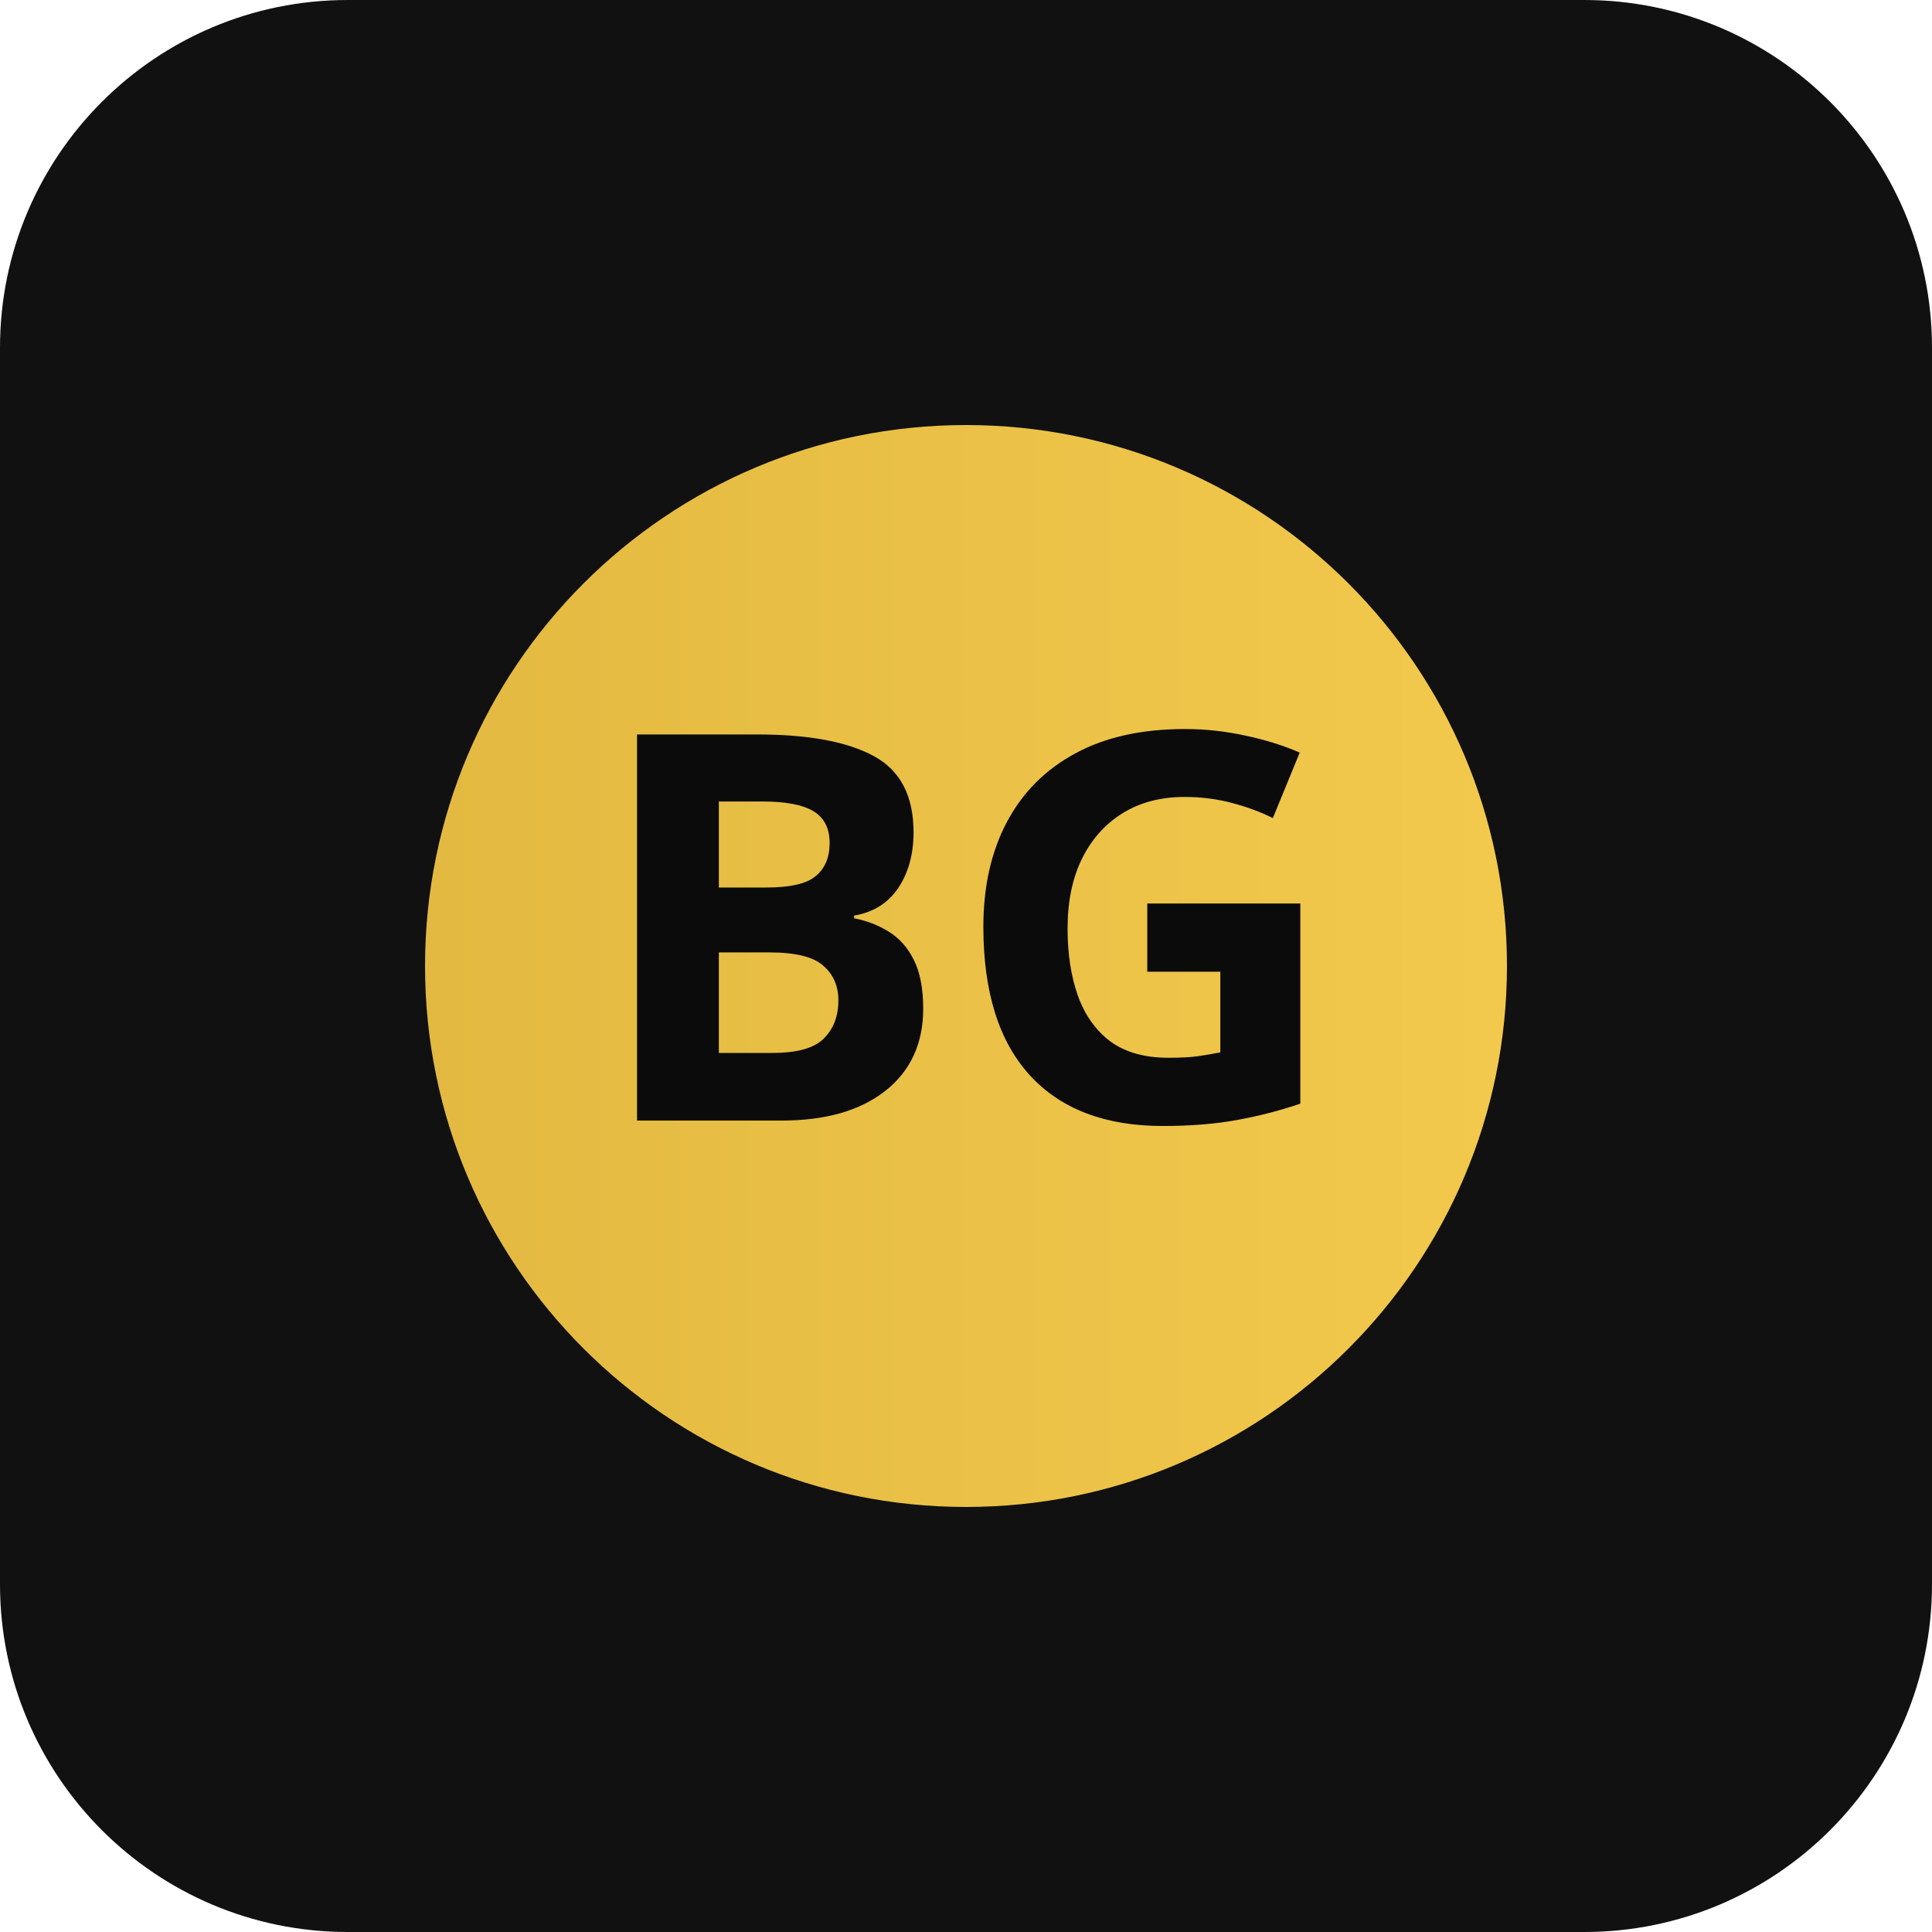
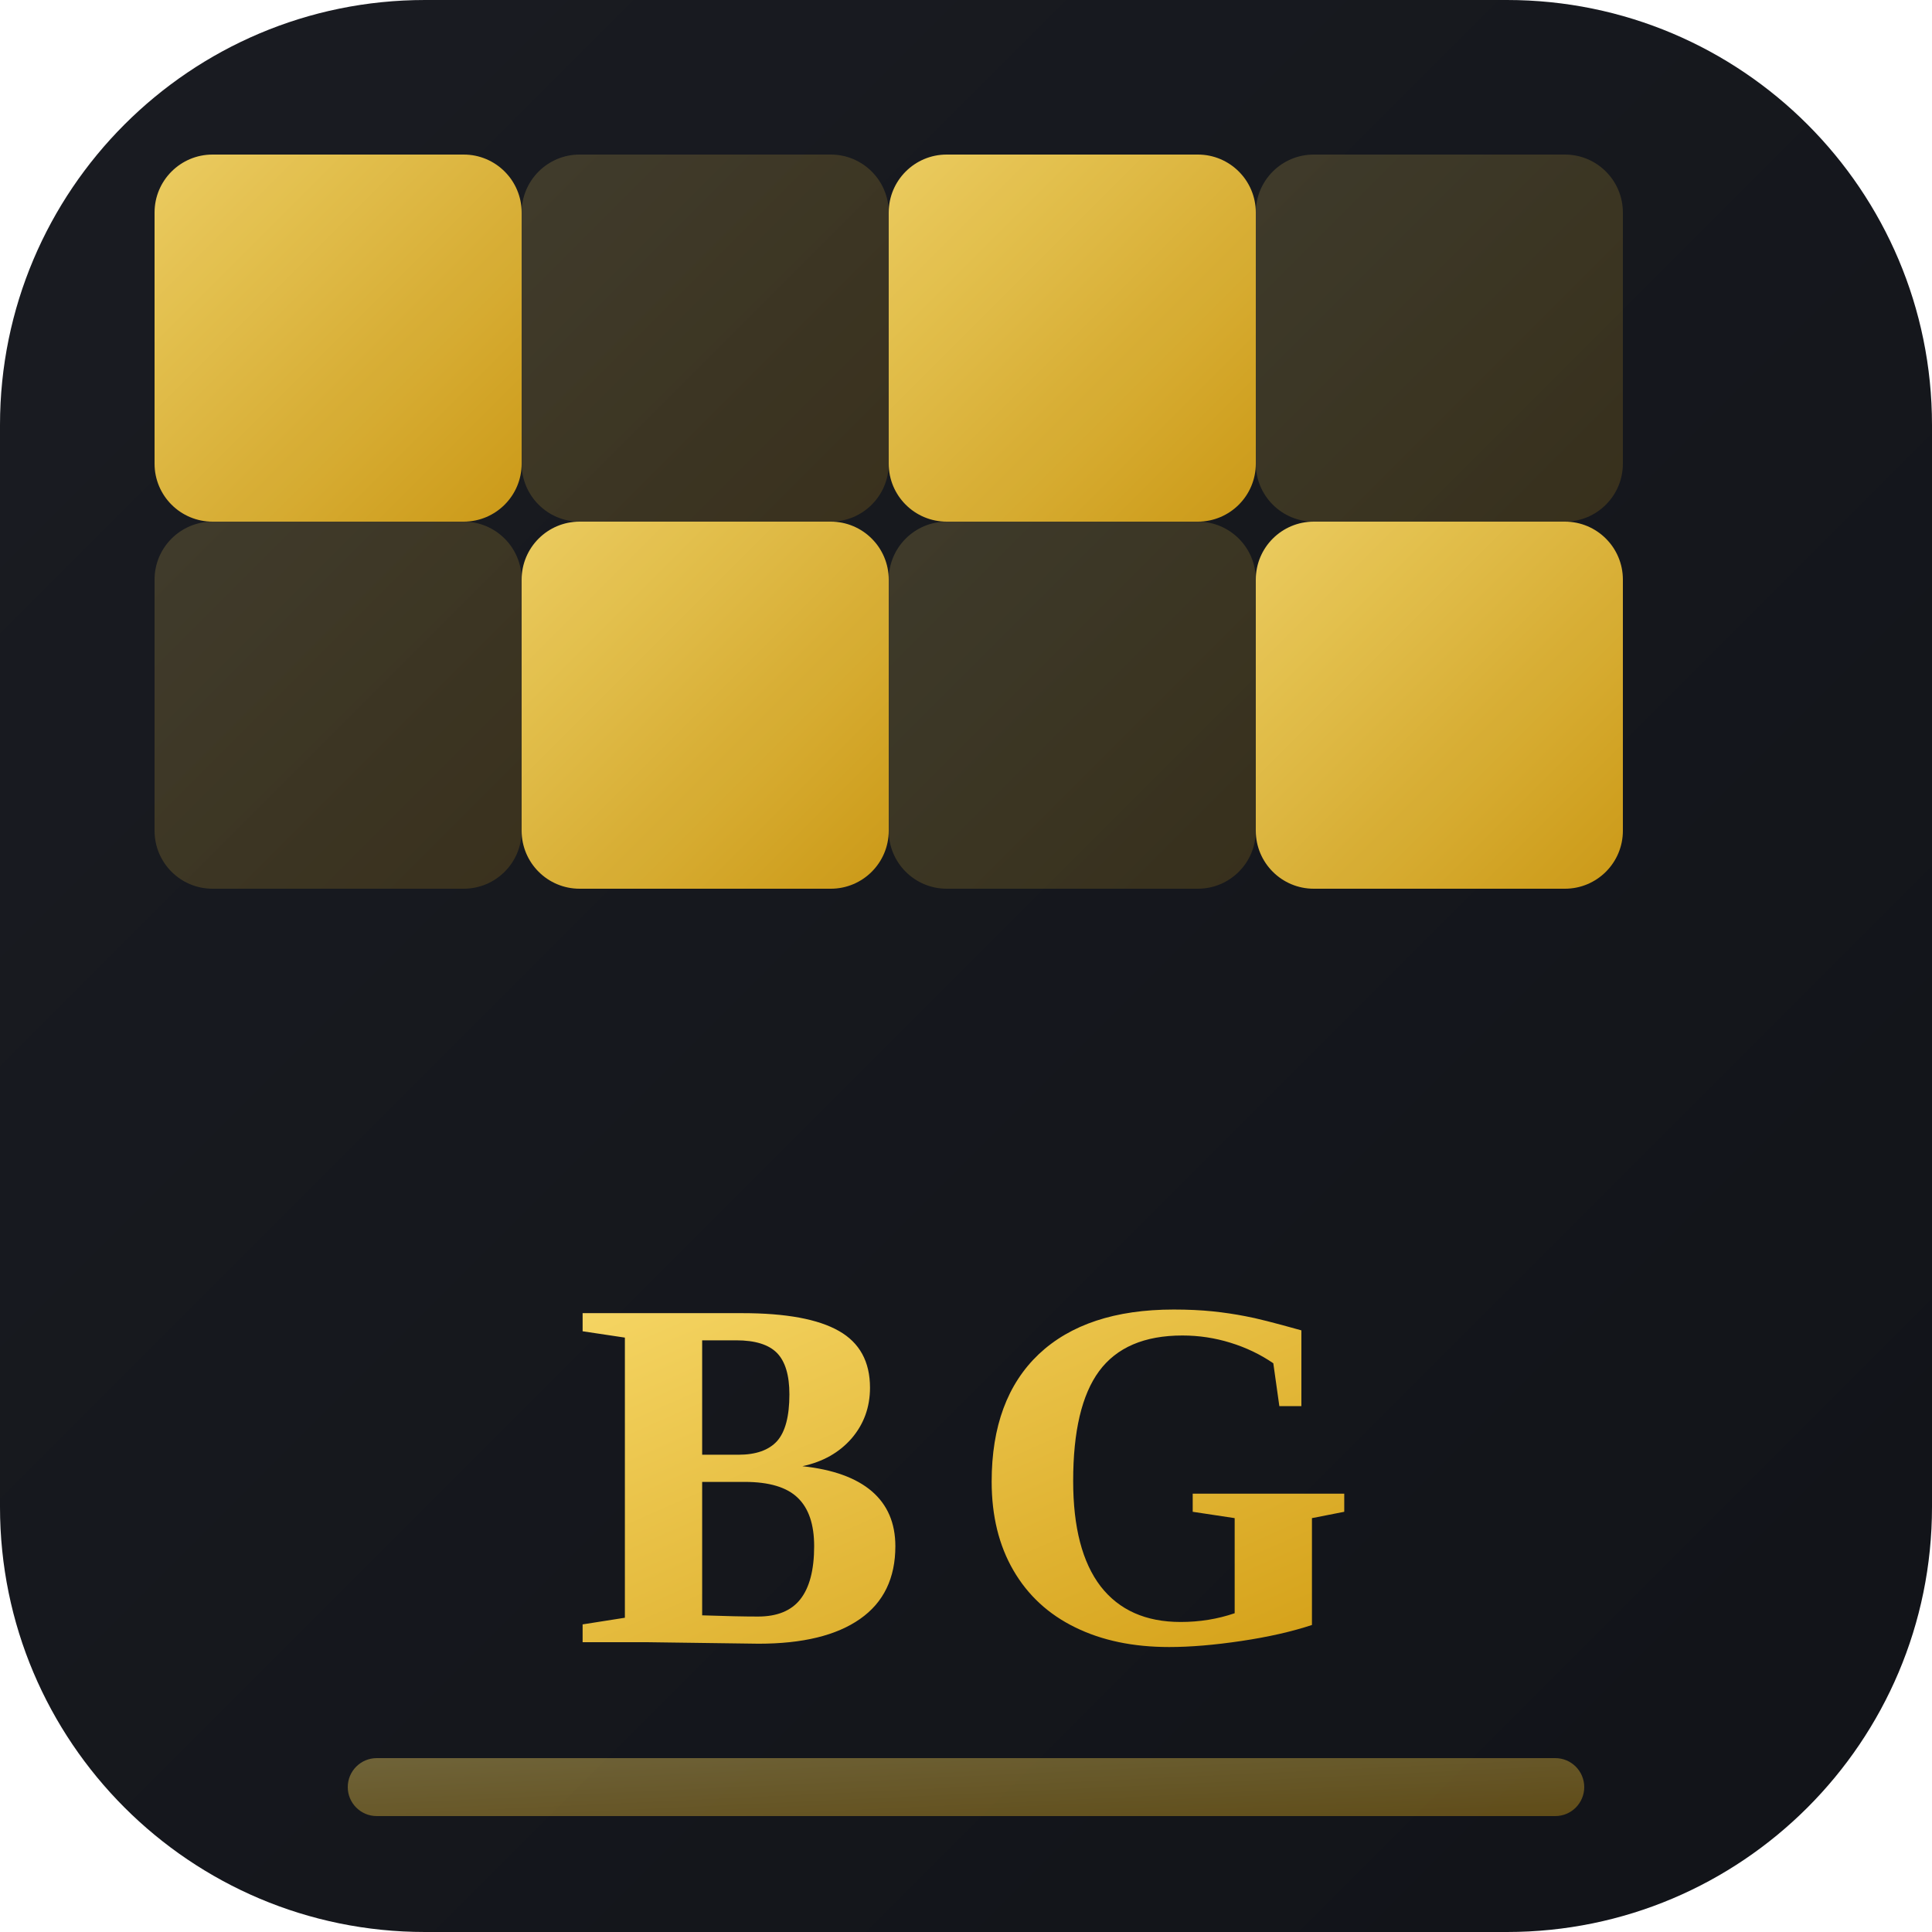
<svg xmlns="http://www.w3.org/2000/svg" viewBox="0 0 100 100">
  <defs>
-     <linearGradient id="g" x1="0" x2="1">
-       <stop offset="0" stop-color="#e3b941" />
-       <stop offset="1" stop-color="#f2c94c" />
+     <linearGradient id="gold" x1="0%" y1="0%" x2="100%" y2="100%">
+       <stop offset="0%" stop-color="#f5d563" />
+       <stop offset="100%" stop-color="#d4a017" />
+     </linearGradient>
+     <linearGradient id="bg" x1="0%" y1="0%" x2="100%" y2="100%">
+       <stop offset="0%" stop-color="#1a1c22" />
+       <stop offset="100%" stop-color="#111318" />
    </linearGradient>
  </defs>
-   <rect width="100" height="100" rx="18" fill="#111" />
-   <g transform="translate(10,10)">
-     <circle cx="40" cy="40" r="28" fill="url(#g)" />
-     <text x="40" y="48" font-family="sans-serif" font-size="28" fill="#0b0b0c" text-anchor="middle" font-weight="700">BG</text>
-   </g>
+   <rect width="100" height="100" rx="22" fill="url(#bg)" />
+   <rect x="8" y="8" width="19" height="19" rx="3" fill="url(#gold)" opacity="0.95" />
+   <rect x="27" y="8" width="19" height="19" rx="3" fill="url(#gold)" opacity="0.18" />
+   <rect x="46" y="8" width="19" height="19" rx="3" fill="url(#gold)" opacity="0.95" />
+   <rect x="65" y="8" width="19" height="19" rx="3" fill="url(#gold)" opacity="0.18" />
+   <rect x="8" y="27" width="19" height="19" rx="3" fill="url(#gold)" opacity="0.18" />
+   <rect x="27" y="27" width="19" height="19" rx="3" fill="url(#gold)" opacity="0.95" />
+   <rect x="46" y="27" width="19" height="19" rx="3" fill="url(#gold)" opacity="0.18" />
+   <rect x="65" y="27" width="19" height="19" rx="3" fill="url(#gold)" opacity="0.95" />
+   <text x="50" y="85" font-size="26" font-weight="900" fill="url(#gold)" text-anchor="middle" font-family="Georgia,'Times New Roman',serif" letter-spacing="3">BG</text>
+   <rect x="18" y="91" width="64" height="3" rx="1.5" fill="url(#gold)" opacity="0.4" />
</svg>
